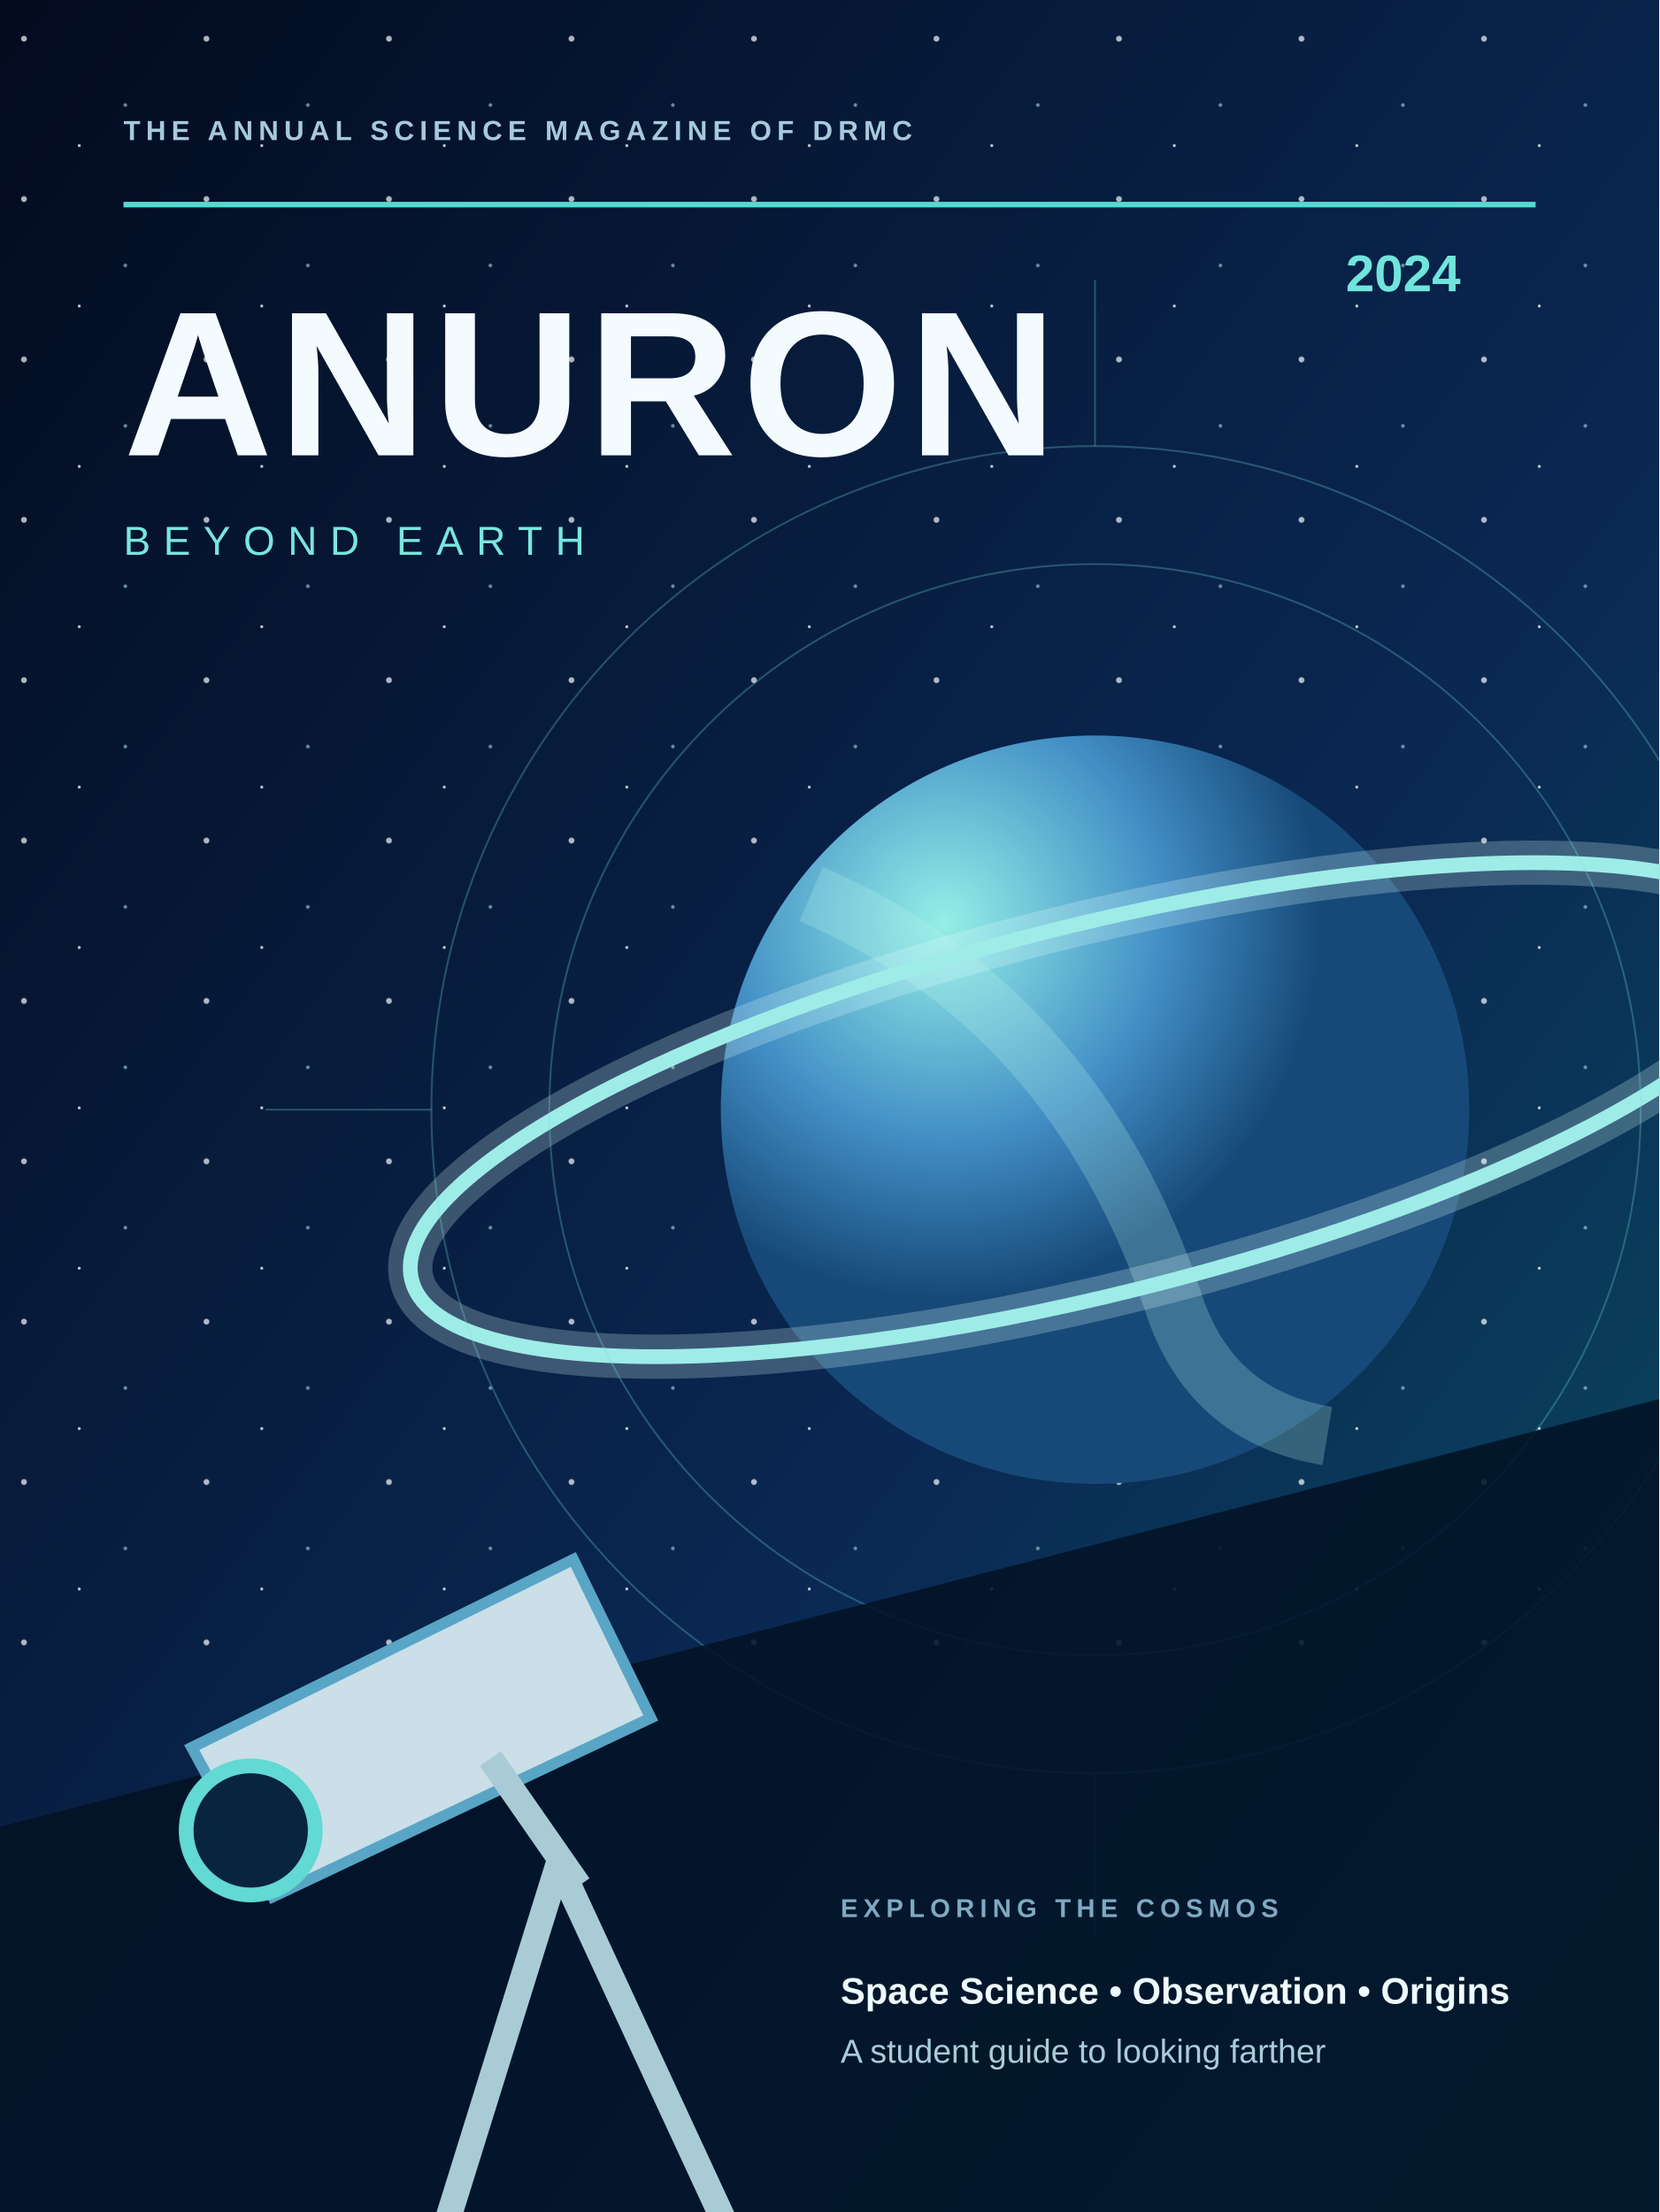
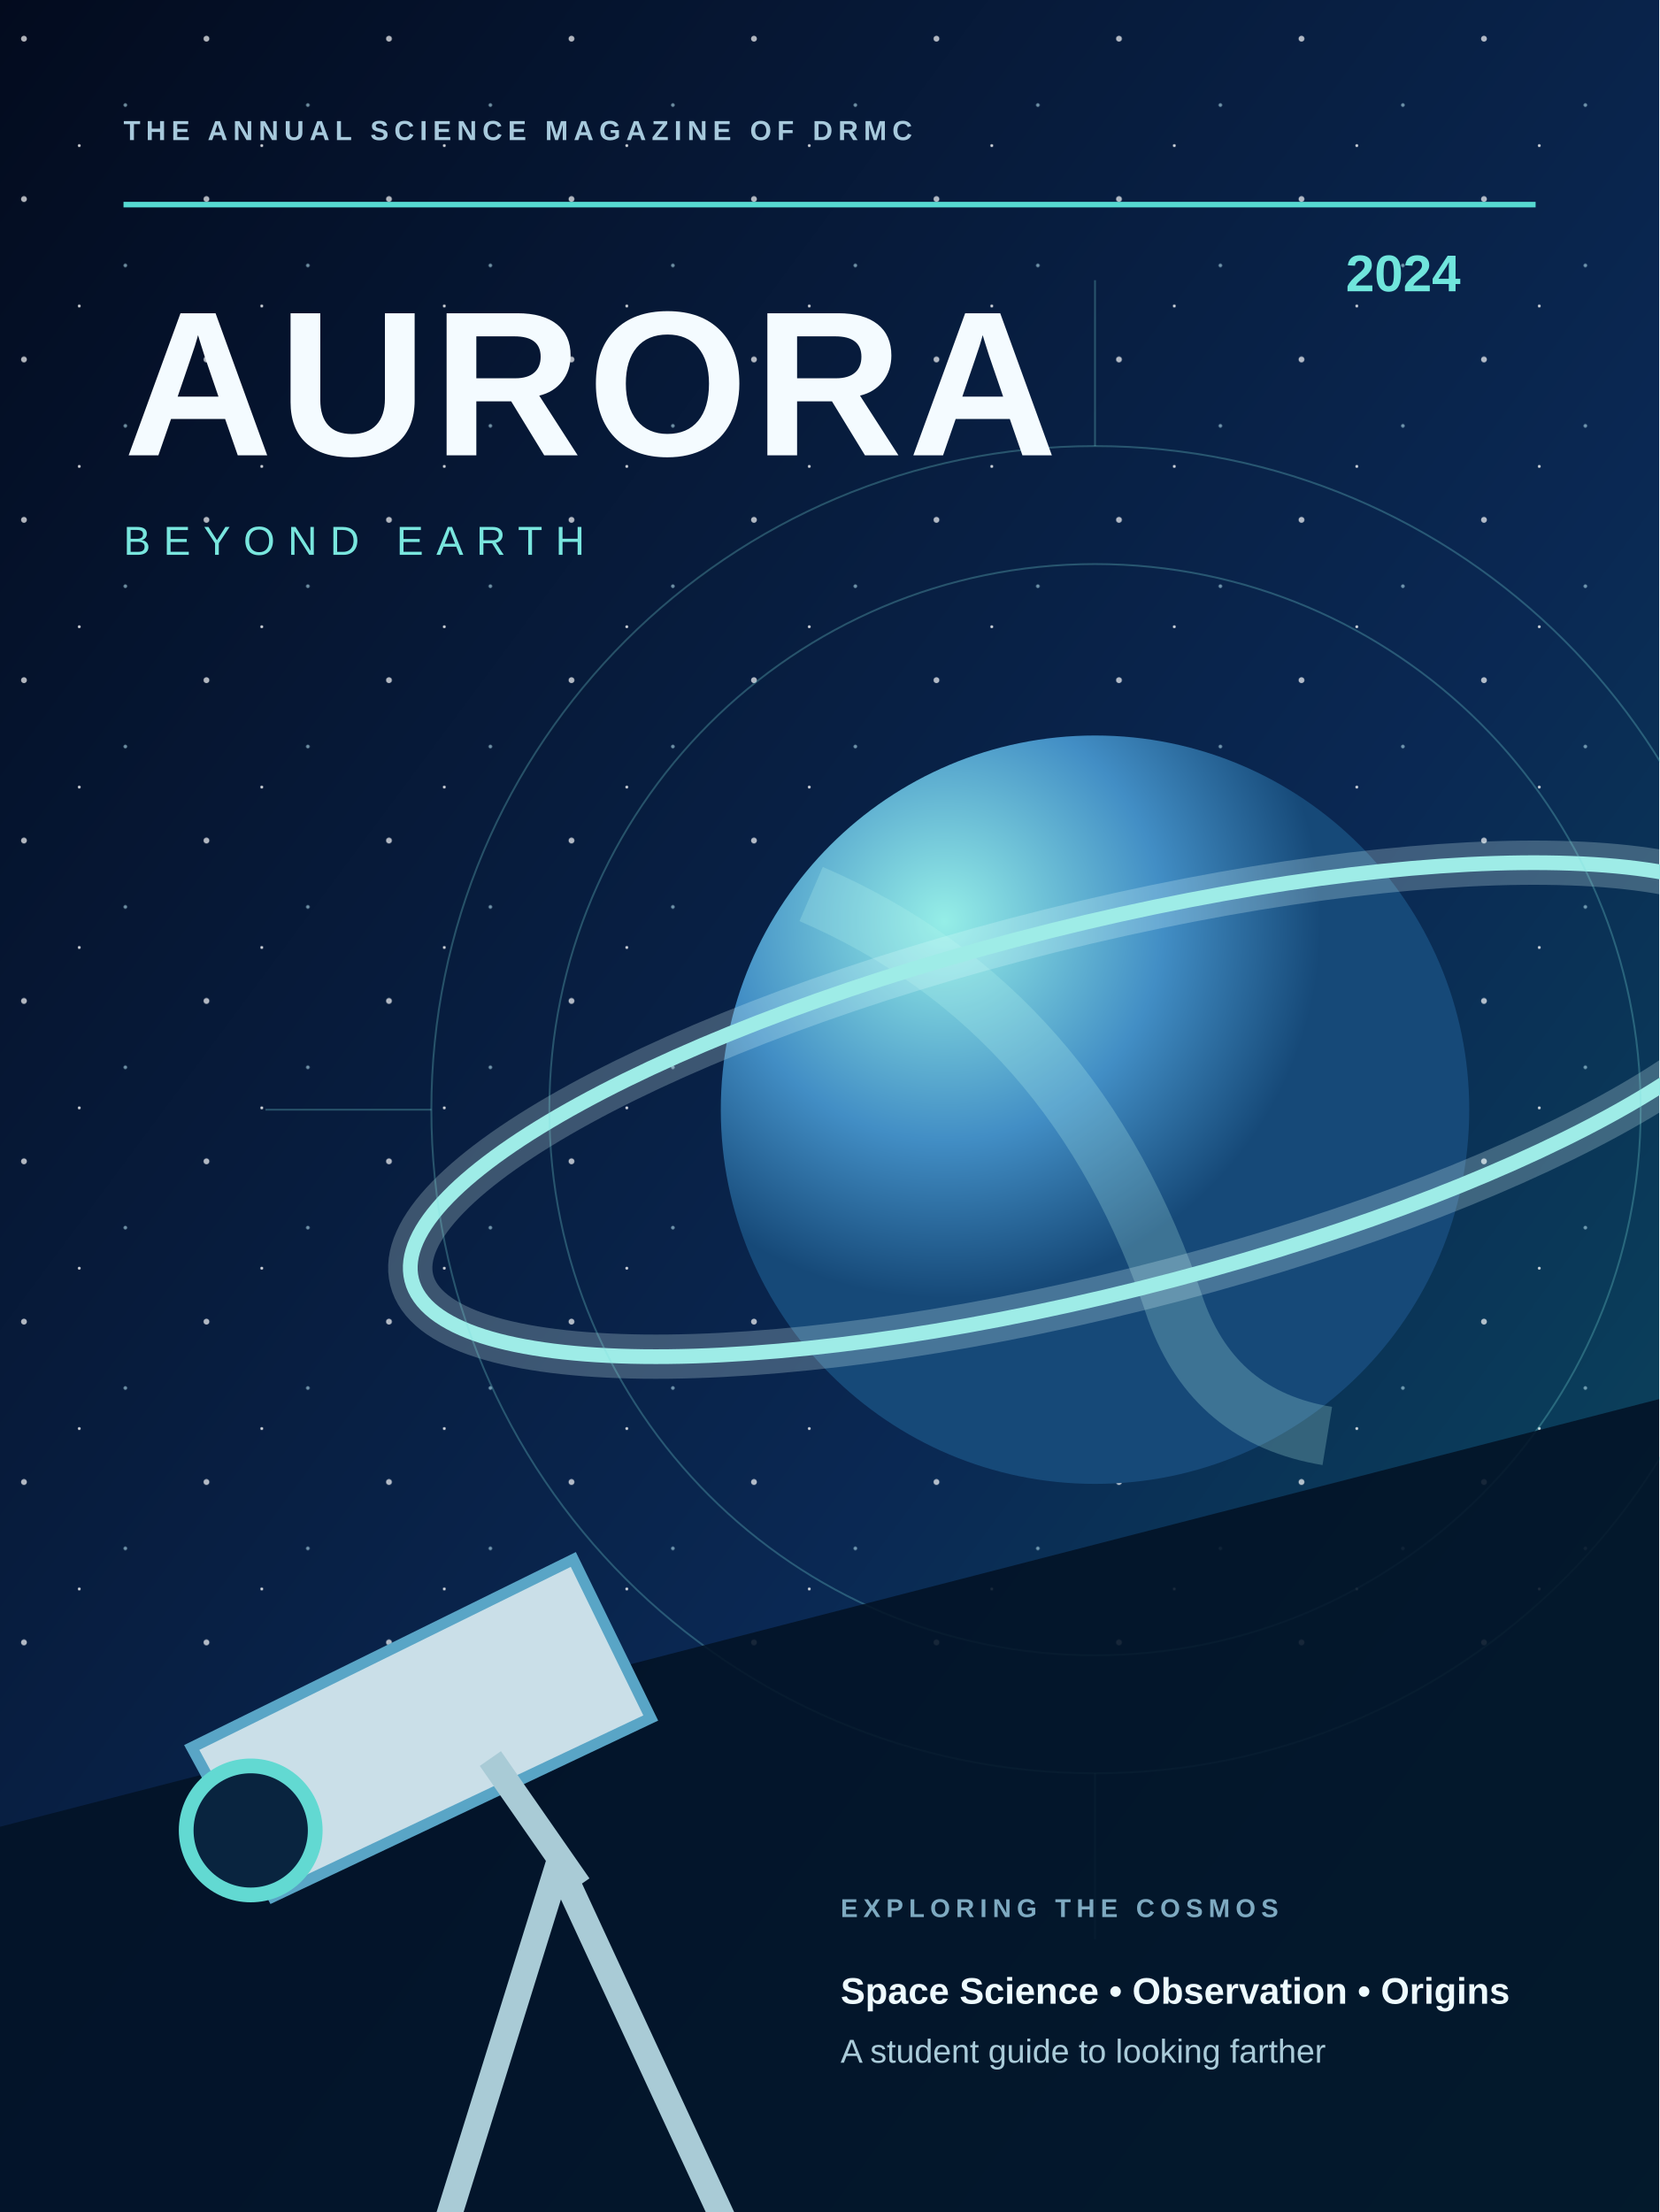
<svg xmlns="http://www.w3.org/2000/svg" width="900" height="1200" viewBox="0 0 900 1200" role="img" aria-labelledby="title desc">
  <defs>
    <linearGradient id="bg" x1="0" y1="0" x2="1" y2="1">
      <stop stop-color="#030b1e" />
      <stop offset=".6" stop-color="#0a2853" />
      <stop offset="1" stop-color="#0b5261" />
    </linearGradient>
    <radialGradient id="planet" cx="30%" cy="25%">
      <stop stop-color="#95eee7" />
      <stop offset=".58" stop-color="#428ec5" />
      <stop offset="1" stop-color="#164978" />
    </radialGradient>
    <pattern id="stars" width="99" height="87" patternUnits="userSpaceOnUse">
      <circle cx="13" cy="21" r="1.6" fill="#fff" fill-opacity=".68" />
      <circle cx="68" cy="57" r="1" fill="#b4dfec" fill-opacity=".58" />
      <circle cx="43" cy="79" r=".8" fill="#fff" fill-opacity=".76" />
    </pattern>
  </defs>
  <rect width="900" height="1200" fill="url(#bg)" />
  <rect width="900" height="910" fill="url(#stars)" />
  <g transform="translate(594 602)">
    <circle r="203" fill="url(#planet)" />
    <path d="M-154-117q144 62 198 226 21 58 82 68" fill="none" stroke="#b8f6f0" stroke-opacity=".24" stroke-width="32" />
    <ellipse rx="382" ry="100" transform="rotate(-14)" fill="none" stroke="#89e6df" stroke-width="8" />
    <ellipse rx="382" ry="100" transform="rotate(-14)" fill="none" stroke="#e3ffff" stroke-opacity=".24" stroke-width="24" />
  </g>
  <g fill="none" stroke="#7bdedc" stroke-opacity=".28">
    <circle cx="594" cy="602" r="296" />
    <circle cx="594" cy="602" r="360" />
    <path d="M234 602h-90M594 242v-90M594 962v90" />
  </g>
  <path d="M0 991 900 759v441H0Z" fill="#031326" fill-opacity=".88" />
  <g transform="translate(104 861)">
    <path d="m0 87 207-102 42 86L44 168Z" fill="#cadfe8" stroke="#59a5c6" stroke-width="6" />
    <circle cx="32" cy="132" r="35" fill="#09243f" stroke="#62d9d2" stroke-width="8" />
    <path d="m162 93 48 69M199 150l-80 257M199 150l119 257" stroke="#a9cbd6" stroke-width="14" />
  </g>
  <g transform="translate(67 76)" font-family="Arial, Helvetica, sans-serif">
    <text fill="#a7c9dc" font-size="15" font-weight="700" letter-spacing="3">THE ANNUAL SCIENCE MAGAZINE OF DRMC</text>
    <path d="M0 35h766" stroke="#56d9d1" stroke-width="3" />
-     <text y="171" fill="#f4fbff" font-size="112" font-weight="800" letter-spacing="3">ANURON</text>
+     <text y="171" fill="#f4fbff" font-size="112" font-weight="800" letter-spacing="3">AURORA</text>
    <text x="663" y="82" fill="#70e5dc" font-size="28" font-weight="700">2024</text>
    <text y="225" fill="#79e6de" font-size="22" letter-spacing="7">BEYOND EARTH</text>
  </g>
  <g transform="translate(456 1040)" font-family="Arial, Helvetica, sans-serif">
    <text fill="#7eaac1" font-size="14" font-weight="700" letter-spacing="3">EXPLORING THE COSMOS</text>
    <text y="47" fill="#eefbff" font-size="20" font-weight="700">Space Science • Observation • Origins</text>
    <text y="79" fill="#aacbd9" font-size="18">A student guide to looking farther</text>
  </g>
</svg>
